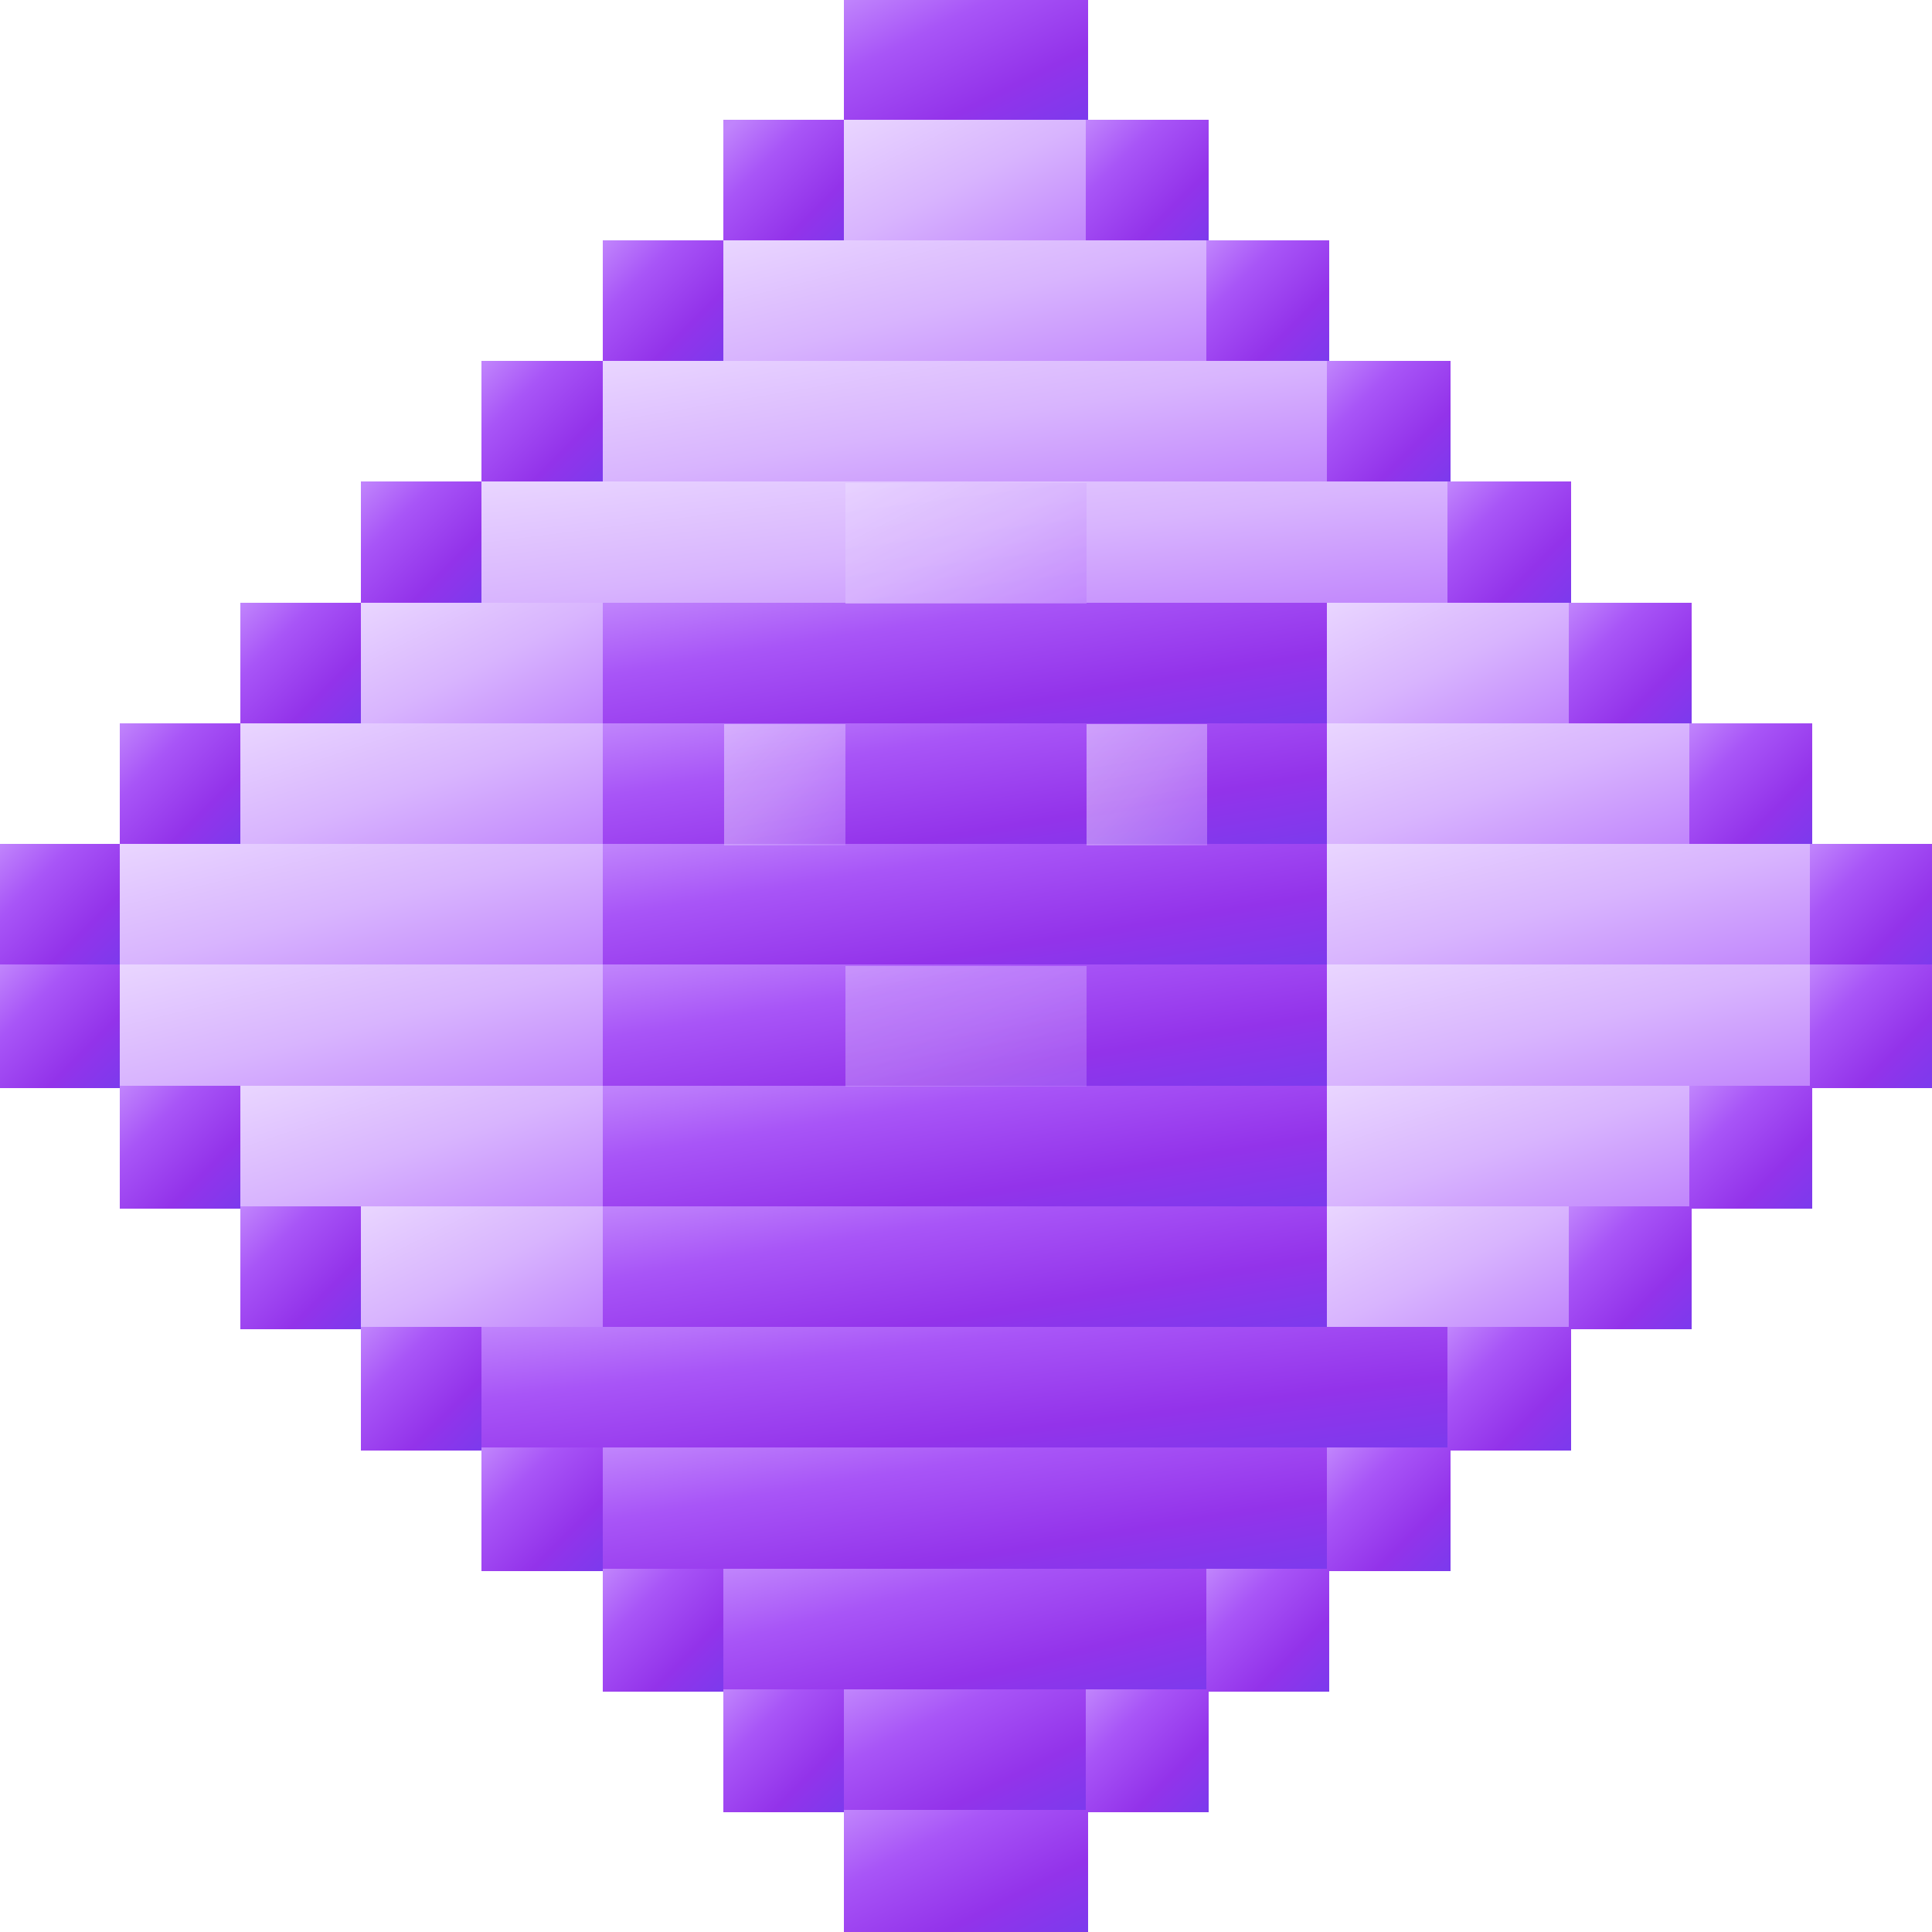
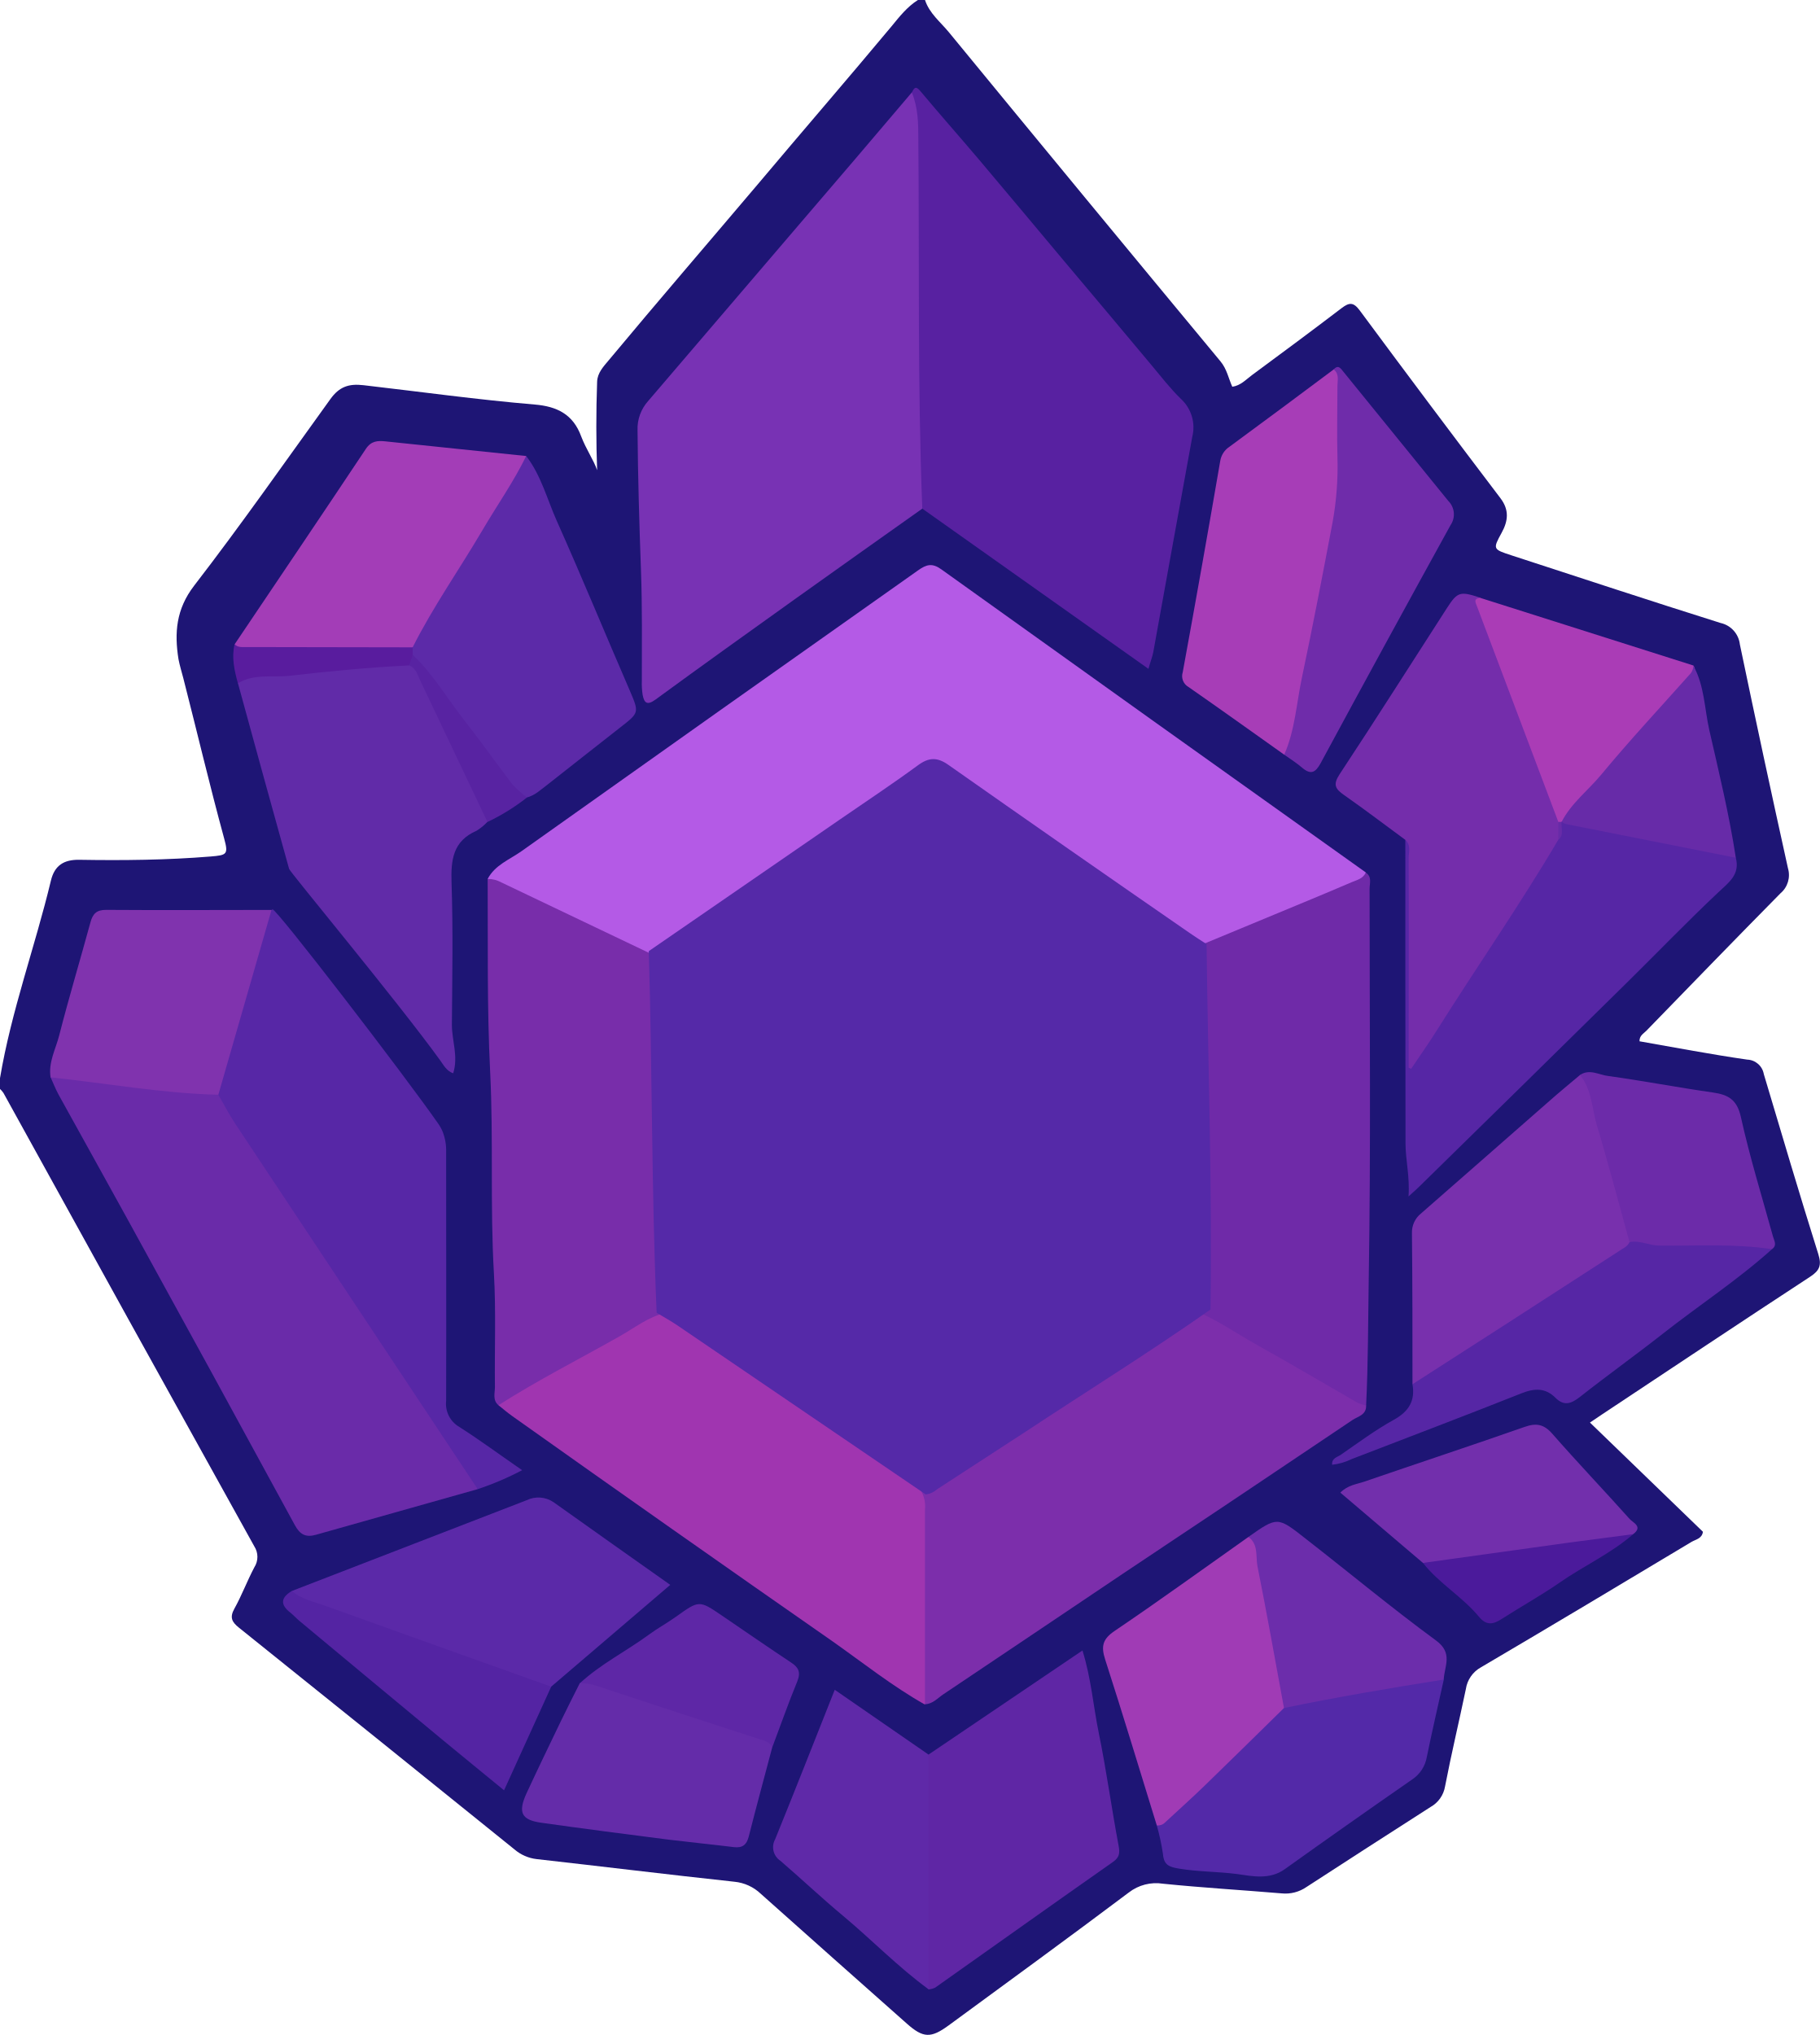
- <svg xmlns="http://www.w3.org/2000/svg" xmlns:xlink="http://www.w3.org/1999/xlink" data-name="Layer 1" viewBox="0 0 16 16" shape-rendering="crispEdges">
+ <svg xmlns="http://www.w3.org/2000/svg" viewBox="0 0 376.42 420.9">
  <defs>
-     <linearGradient id="a" x1="-127.5" y1="22" x2="-126.5" y2="21" gradientTransform="matrix(2 0 0 -1 262 22)" gradientUnits="userSpaceOnUse">
-       <stop offset="0" stop-color="#c084fc" />
-       <stop offset=".3" stop-color="#a855f7" />
-       <stop offset=".7" stop-color="#9333ea" />
-       <stop offset="1" stop-color="#7c3aed" />
-     </linearGradient>
-     <linearGradient id="c" x1="-7.93" y1="21.98" x2="-6.93" y2="20.98" gradientTransform="matrix(1 0 0 -1 14 23)" xlink:href="#a" />
-     <linearGradient id="b" x1="-127.5" y1="22" x2="-126.5" y2="21" gradientTransform="matrix(2 0 0 -1 262 23)" gradientUnits="userSpaceOnUse">
-       <stop offset="0" stop-color="#e9d5ff" />
-       <stop offset=".5" stop-color="#d8b4fe" />
-       <stop offset="1" stop-color="#c084fc" />
-     </linearGradient>
-     <linearGradient id="d" x1="-8.01" y1="21.99" x2="-6.99" y2="20.98" gradientTransform="matrix(1 0 0 -1 17 23)" xlink:href="#a" />
-     <linearGradient id="e" x1="-8" x2="-7" y2="21" gradientTransform="matrix(1 0 0 -1 13 24)" xlink:href="#a" />
-     <linearGradient id="f" x1="-187.25" x2="-186.25" y2="21" gradientTransform="matrix(4 0 0 -1 755 24)" xlink:href="#b" />
-     <linearGradient id="g" x1="-8" x2="-7" y2="21" gradientTransform="matrix(1 0 0 -1 18 24)" xlink:href="#a" />
-     <linearGradient id="h" x1="-8" x2="-7" y2="21" gradientTransform="matrix(1 0 0 -1 12 25)" xlink:href="#a" />
-     <linearGradient id="i" x1="-207.17" x2="-206.17" y2="21" gradientTransform="matrix(6 0 0 -1 1248 25)" xlink:href="#b" />
-     <linearGradient id="j" x1="-8" x2="-7" y2="21" gradientTransform="matrix(1 0 0 -1 19 25)" xlink:href="#a" />
-     <linearGradient id="k" x1="-8" x2="-7" y2="21" gradientTransform="matrix(1 0 0 -1 11 26)" xlink:href="#a" />
-     <linearGradient id="l" x1="-217.13" x2="-216.12" y2="21" gradientTransform="matrix(8 0 0 -1 1741 26)" xlink:href="#b" />
-     <linearGradient id="m" x1="-8" x2="-7" y2="21" gradientTransform="matrix(1 0 0 -1 20 26)" xlink:href="#a" />
-     <linearGradient id="n" x1="-8" x2="-7" y2="21" gradientTransform="matrix(1 0 0 -1 10 27)" xlink:href="#a" />
-     <linearGradient id="o" x2="-126.5" y2="21" gradientTransform="matrix(2 0 0 -1 258 27)" xlink:href="#b" />
-     <linearGradient id="p" x1="-207.17" x2="-206.17" y2="21" gradientTransform="matrix(6 0 0 -1 1248 27)" xlink:href="#a" />
-     <linearGradient id="q" x2="-126.5" y2="21" gradientTransform="matrix(2 0 0 -1 266 27)" xlink:href="#b" />
-     <linearGradient id="r" x1="-8" x2="-7" y2="21" gradientTransform="matrix(1 0 0 -1 21 27)" xlink:href="#a" />
-     <linearGradient id="s" x1="-8" x2="-7" y2="21" gradientTransform="matrix(1 0 0 -1 9 28)" xlink:href="#a" />
-     <linearGradient id="t" x1="-167.33" x2="-166.33" y2="21" gradientTransform="matrix(3 0 0 -1 504 28)" xlink:href="#b" />
-     <linearGradient id="u" x1="-207.17" x2="-206.17" y2="21" gradientTransform="matrix(6 0 0 -1 1248 28)" xlink:href="#a" />
-     <linearGradient id="v" x1="-167.33" x2="-166.33" y2="21" gradientTransform="matrix(3 0 0 -1 513 28)" xlink:href="#b" />
-     <linearGradient id="w" x1="-8" x2="-7" y2="21" gradientTransform="matrix(1 0 0 -1 22 28)" xlink:href="#a" />
-     <linearGradient id="x" x1="-8" x2="-7" y2="21" gradientTransform="matrix(1 0 0 -1 8 29)" xlink:href="#a" />
-     <linearGradient id="y" x1="-187.25" x2="-186.25" y2="21" gradientTransform="matrix(4 0 0 -1 750 29)" xlink:href="#b" />
-     <linearGradient id="z" x1="-207.17" x2="-206.17" y2="21" gradientTransform="matrix(6 0 0 -1 1248 29)" xlink:href="#a" />
-     <linearGradient id="A" x1="-187.25" x2="-186.25" y2="21" gradientTransform="matrix(4 0 0 -1 760 29)" xlink:href="#b" />
-     <linearGradient id="B" x1="-8" x2="-7" y2="21" gradientTransform="matrix(1 0 0 -1 23 29)" xlink:href="#a" />
-     <linearGradient id="C" x1="-8" x2="-7" y2="21" gradientTransform="matrix(1 0 0 -1 8 30)" xlink:href="#a" />
-     <linearGradient id="D" x1="-187.25" x2="-186.25" y2="21" gradientTransform="matrix(4 0 0 -1 750 30)" xlink:href="#b" />
-     <linearGradient id="E" x1="-207.17" x2="-206.17" y2="21" gradientTransform="matrix(6 0 0 -1 1248 30)" xlink:href="#a" />
-     <linearGradient id="F" x1="-187.25" x2="-186.25" y2="21" gradientTransform="matrix(4 0 0 -1 760 30)" xlink:href="#b" />
-     <linearGradient id="G" x1="-8" x2="-7" y2="21" gradientTransform="matrix(1 0 0 -1 23 30)" xlink:href="#a" />
-     <linearGradient id="H" x1="-8" x2="-7" y2="21" gradientTransform="matrix(1 0 0 -1 9 31)" xlink:href="#a" />
-     <linearGradient id="I" x1="-167.33" x2="-166.33" y2="21" gradientTransform="matrix(3 0 0 -1 504 31)" xlink:href="#b" />
-     <linearGradient id="J" x1="-207.17" x2="-206.17" y2="21" gradientTransform="matrix(6 0 0 -1 1248 31)" xlink:href="#a" />
-     <linearGradient id="K" x1="-167.33" x2="-166.33" y2="21" gradientTransform="matrix(3 0 0 -1 513 31)" xlink:href="#b" />
-     <linearGradient id="L" x1="-8" x2="-7" y2="21" gradientTransform="matrix(1 0 0 -1 22 31)" xlink:href="#a" />
-     <linearGradient id="M" x1="-8" x2="-7" y2="21" gradientTransform="matrix(1 0 0 -1 10 32)" xlink:href="#a" />
-     <linearGradient id="N" x2="-126.5" y2="21" gradientTransform="matrix(2 0 0 -1 258 32)" xlink:href="#b" />
-     <linearGradient id="O" x1="-207.17" x2="-206.17" y2="21" gradientTransform="matrix(6 0 0 -1 1248 32)" xlink:href="#a" />
-     <linearGradient id="P" x2="-126.5" y2="21" gradientTransform="matrix(2 0 0 -1 266 32)" xlink:href="#b" />
-     <linearGradient id="Q" x1="-8" x2="-7" y2="21" gradientTransform="matrix(1 0 0 -1 21 32)" xlink:href="#a" />
-     <linearGradient id="R" x1="-8" x2="-7" y2="21" gradientTransform="matrix(1 0 0 -1 11 33)" xlink:href="#a" />
-     <linearGradient id="S" x1="-217.13" x2="-216.13" y2="21" gradientTransform="matrix(8 0 0 -1 1741 33)" xlink:href="#a" />
-     <linearGradient id="T" x1="-8" x2="-7" y2="21" gradientTransform="matrix(1 0 0 -1 20 33)" xlink:href="#a" />
-     <linearGradient id="U" x1="-8" x2="-7" y2="21" gradientTransform="matrix(1 0 0 -1 12 34)" xlink:href="#a" />
-     <linearGradient id="V" x1="-207.17" x2="-206.17" y2="21" gradientTransform="matrix(6 0 0 -1 1248 34)" xlink:href="#a" />
-     <linearGradient id="W" x1="-8" x2="-7" y2="21" gradientTransform="matrix(1 0 0 -1 19 34)" xlink:href="#a" />
-     <linearGradient id="X" x1="-8" x2="-7" y2="21" gradientTransform="matrix(1 0 0 -1 13 35)" xlink:href="#a" />
-     <linearGradient id="Y" x1="-187.25" x2="-186.25" y2="21" gradientTransform="matrix(4 0 0 -1 755 35)" xlink:href="#a" />
-     <linearGradient id="Z" x1="-8" x2="-7" y2="21" gradientTransform="matrix(1 0 0 -1 18 35)" xlink:href="#a" />
-     <linearGradient id="aa" x1="-8" x2="-7" y2="21" gradientTransform="matrix(1 0 0 -1 14 36)" xlink:href="#a" />
-     <linearGradient id="ab" x2="-126.5" y2="21" gradientTransform="matrix(2 0 0 -1 262 36)" xlink:href="#a" />
-     <linearGradient id="ac" x1="-8" x2="-7" y2="21" gradientTransform="matrix(1 0 0 -1 17 36)" xlink:href="#a" />
-     <linearGradient id="ad" x2="-126.5" y2="21" gradientTransform="matrix(2 0 0 -1 262 37)" xlink:href="#a" />
-     <linearGradient id="ae" x2="-126.5" y2="21" gradientTransform="matrix(2 0 0 -1 262 26)" xlink:href="#b" />
-     <linearGradient id="af" x1="-8" x2="-7" y2="21" gradientTransform="matrix(1 0 0 -1 14 28)" xlink:href="#b" />
-     <linearGradient id="ag" x1="-8" x2="-7" y2="21" gradientTransform="matrix(1 0 0 -1 17 28)" xlink:href="#b" />
-     <linearGradient id="ah" x2="-126.5" y2="21" gradientTransform="matrix(2 0 0 -1 262 30)" xlink:href="#b" />
+     <style>.cls-1{fill:#1e1575;}.cls-2{fill:#b45ae6;}.cls-3{fill:#7832b4;}.cls-4{fill:#5821a1;}.cls-5{fill:#6f2aa8;}.cls-6{fill:#7c2eab;}.cls-7{fill:#6a2ba9;}.cls-8{fill:#782daa;}.cls-9{fill:#a035b0;}.cls-10{fill:#5727a6;}.cls-11{fill:#612ba8;}.cls-12{fill:#742dab;}.cls-13{fill:#5626a5;}.cls-14{fill:#5f26a5;}.cls-15{fill:#5c2aa8;}.cls-16{fill:#a73db7;}.cls-17{fill:#5b29a8;}.cls-18{fill:#7830ad;}.cls-19{fill:#a33db7;}.cls-20{fill:#8033ae;}.cls-21{fill:#5329a8;}.cls-22{fill:#a03bb5;}.cls-23{fill:#6f2caa;}.cls-24{fill:#5f29a8;}.cls-25{fill:#642ca9;}.cls-26{fill:#722fac;}.cls-27{fill:#6c2ba9;}.cls-28{fill:#aa3cb6;}.cls-29{fill:#6c2dab;}.cls-30{fill:#5424a3;}.cls-31{fill:#672ba8;}.cls-32{fill:#5e27a6;}.cls-33{fill:#4b1a9b;}.cls-34{fill:#5823a2;}.cls-35{fill:#5529a8;}.cls-36{fill:#591c9e;}</style>
  </defs>
-   <rect x="6.99" y="-0.01" width="2.02" height="1.02" style="fill:url(#a)" />
-   <rect x="5.99" y="0.99" width="1.02" height="1.02" style="fill:url(#c)" />
-   <rect x="6.99" y="0.99" width="2.02" height="1.02" style="fill:url(#b)" />
-   <rect x="8.99" y="0.99" width="1.02" height="1.02" style="fill:url(#d)" />
-   <rect x="4.99" y="1.99" width="1.02" height="1.02" style="fill:url(#e)" />
-   <rect x="5.99" y="1.99" width="4.02" height="1.02" style="fill:url(#f)" />
-   <rect x="9.99" y="1.99" width="1.02" height="1.02" style="fill:url(#g)" />
-   <rect x="3.99" y="2.99" width="1.02" height="1.02" style="fill:url(#h)" />
-   <rect x="4.99" y="2.99" width="6.02" height="1.02" style="fill:url(#i)" />
-   <rect x="10.99" y="2.99" width="1.02" height="1.02" style="fill:url(#j)" />
-   <rect x="2.99" y="3.99" width="1.02" height="1.02" style="fill:url(#k)" />
-   <rect x="3.99" y="3.99" width="8.02" height="1.02" style="fill:url(#l)" />
-   <rect x="11.99" y="3.99" width="1.02" height="1.02" style="fill:url(#m)" />
-   <rect x="1.99" y="4.99" width="1.02" height="1.02" style="fill:url(#n)" />
-   <rect x="2.99" y="4.99" width="2.02" height="1.02" style="fill:url(#o)" />
-   <rect x="4.99" y="4.99" width="6.02" height="1.02" style="fill:url(#p)" />
-   <rect x="10.99" y="4.99" width="2.02" height="1.02" style="fill:url(#q)" />
-   <rect x="12.99" y="4.99" width="1.02" height="1.02" style="fill:url(#r)" />
-   <rect x="0.99" y="5.99" width="1.02" height="1.02" style="fill:url(#s)" />
-   <rect x="1.99" y="5.99" width="3.02" height="1.02" style="fill:url(#t)" />
-   <rect x="4.99" y="5.99" width="6.02" height="1.02" style="fill:url(#u)" />
-   <rect x="10.99" y="5.99" width="3.02" height="1.02" style="fill:url(#v)" />
-   <rect x="13.99" y="5.99" width="1.02" height="1.02" style="fill:url(#w)" />
-   <rect x="-0.01" y="6.99" width="1.02" height="1.02" style="fill:url(#x)" />
-   <rect x="0.99" y="6.99" width="4.02" height="1.02" style="fill:url(#y)" />
-   <rect x="4.99" y="6.99" width="6.02" height="1.02" style="fill:url(#z)" />
-   <rect x="10.99" y="6.99" width="4.02" height="1.02" style="fill:url(#A)" />
-   <rect x="14.99" y="6.99" width="1.02" height="1.02" style="fill:url(#B)" />
-   <rect x="-0.01" y="7.99" width="1.02" height="1.02" style="fill:url(#C)" />
-   <rect x="0.99" y="7.99" width="4.02" height="1.02" style="fill:url(#D)" />
-   <rect x="4.99" y="7.99" width="6.02" height="1.02" style="fill:url(#E)" />
-   <rect x="10.99" y="7.99" width="4.02" height="1.02" style="fill:url(#F)" />
-   <rect x="14.99" y="7.99" width="1.02" height="1.02" style="fill:url(#G)" />
-   <rect x="0.99" y="8.99" width="1.02" height="1.02" style="fill:url(#H)" />
-   <rect x="1.99" y="8.99" width="3.02" height="1.02" style="fill:url(#I)" />
-   <rect x="4.99" y="8.99" width="6.02" height="1.02" style="fill:url(#J)" />
-   <rect x="10.99" y="8.99" width="3.02" height="1.02" style="fill:url(#K)" />
-   <rect x="13.99" y="8.99" width="1.02" height="1.02" style="fill:url(#L)" />
-   <rect x="1.99" y="9.99" width="1.02" height="1.02" style="fill:url(#M)" />
-   <rect x="2.99" y="9.99" width="2.02" height="1.02" style="fill:url(#N)" />
-   <rect x="4.99" y="9.99" width="6.02" height="1.02" style="fill:url(#O)" />
-   <rect x="10.99" y="9.99" width="2.02" height="1.02" style="fill:url(#P)" />
-   <rect x="12.99" y="9.99" width="1.02" height="1.02" style="fill:url(#Q)" />
-   <rect x="2.99" y="10.99" width="1.02" height="1.02" style="fill:url(#R)" />
-   <rect x="3.99" y="10.99" width="8.02" height="1.02" style="fill:url(#S)" />
-   <rect x="11.99" y="10.99" width="1.02" height="1.02" style="fill:url(#T)" />
-   <rect x="3.99" y="11.99" width="1.02" height="1.02" style="fill:url(#U)" />
-   <rect x="4.99" y="11.99" width="6.02" height="1.02" style="fill:url(#V)" />
-   <rect x="10.99" y="11.99" width="1.02" height="1.02" style="fill:url(#W)" />
-   <rect x="4.99" y="12.99" width="1.02" height="1.02" style="fill:url(#X)" />
-   <rect x="5.99" y="12.99" width="4.02" height="1.02" style="fill:url(#Y)" />
-   <rect x="9.99" y="12.99" width="1.02" height="1.02" style="fill:url(#Z)" />
-   <rect x="5.99" y="13.99" width="1.02" height="1.02" style="fill:url(#aa)" />
-   <rect x="6.99" y="13.99" width="2.02" height="1.02" style="fill:url(#ab)" />
-   <rect x="8.99" y="13.99" width="1.02" height="1.02" style="fill:url(#ac)" />
-   <rect x="6.99" y="14.99" width="2.02" height="1.02" style="fill:url(#ad)" />
-   <rect x="7" y="4" width="2" height="1" style="isolation:isolate;opacity:.8;fill:url(#ae)" />
-   <rect x="6" y="6" width="1" height="1" style="isolation:isolate;opacity:.6;fill:url(#af)" />
-   <rect x="9" y="6" width="1" height="1" style="isolation:isolate;opacity:.6;fill:url(#ag)" />
-   <rect x="7" y="8" width="2" height="1" style="isolation:isolate;opacity:.4;fill:url(#ah)" />
+   <g id="Layer_2" data-name="Layer 2">
+     <g id="Layer_1-2" data-name="Layer 1">
+       <path class="cls-1" d="M191.33,0c.9,2.77,3.19,4.54,4.94,6.67q28,34.1,56.17,68.06c1.34,1.61,1.65,3.5,2.45,5.26,1.73-.24,2.83-1.49,4.09-2.42,6.21-4.58,12.41-9.18,18.55-13.86,1.57-1.19,2.43-1.24,3.73.51q14.44,19.52,29.11,38.84c1.83,2.42,1.59,4.67.23,7.14-1.85,3.37-1.8,3.41,2,4.65,14.42,4.7,28.82,9.45,43.28,14a5.13,5.13,0,0,1,4,4.44q4.83,23.18,9.95,46.3a4.94,4.94,0,0,1-1.55,5.17c-9.3,9.42-18.51,18.93-27.74,28.43-.56.58-1.46,1-1.42,2.18,7.41,1.29,14.82,2.72,22.28,3.79a3.62,3.62,0,0,1,3.43,3c3.71,12.42,7.38,24.86,11.27,37.22.73,2.33.28,3.4-1.69,4.69-14.35,9.39-28.61,18.9-42.9,28.38-.79.52-1.57,1.06-2.64,1.78l23.37,22.59c-.21,1.43-1.5,1.58-2.36,2.09-14.49,8.69-29,17.38-43.54,25.93a6.18,6.18,0,0,0-3.14,4.52c-1.4,6.71-3,13.38-4.3,20.11a6,6,0,0,1-3,4.27Q283,382,270.25,390.28a7.66,7.66,0,0,1-5.14,1.33c-8.18-.69-16.37-1.17-24.54-2a9.2,9.2,0,0,0-7.09,1.82c-12.33,9.27-24.82,18.35-37.27,27.49-3.67,2.69-5.26,2.62-8.62-.36q-15.14-13.41-30.22-26.86a9.18,9.18,0,0,0-5.47-2.5c-13.64-1.47-27.26-3.15-40.89-4.68a8.51,8.51,0,0,1-4.59-2q-28.48-23-57-45.87c-1.5-1.2-1.93-2.14-.94-3.93C50,330,51.11,327,52.6,324.18a4,4,0,0,0,0-4.35Q26.58,273,.71,226.05a5,5,0,0,0-.71-.82V223c2.34-13.93,7.25-27.18,10.53-40.86.75-3.13,2.67-4.36,5.86-4.31,9.07.15,18.13.06,27.18-.68,3.36-.28,3.7-.42,2.8-3.71-3-11-5.62-22.11-8.45-33.16-.34-1.3-.74-2.6-1-3.93-.87-5.46-.5-10.34,3.21-15.18C49.87,108.54,59,95.48,68.34,82.54c1.82-2.53,3.77-3.23,6.85-2.87,11.8,1.36,23.57,3,35.42,4,4.56.38,7.93,2,9.6,6.58,1,2.64,2.64,5,3.3,7-.21-5.63-.23-12,0-18.31.07-1.84,1.32-3.13,2.42-4.45C136.15,62.22,146.55,50.15,156.84,38,166,27.11,175.31,16.35,184.42,5.43c1.64-2,3.2-4,5.44-5.43Z" />
+       <path class="cls-2" d="M100.87,181.79c1.51-2.89,4.54-4,7-5.74q41-29.13,82.05-58.1c1.72-1.22,2.91-1.54,4.79-.19q43.86,31.42,87.8,62.69c.28,1.64-1,2.13-2.09,2.6-10.8,4.68-21.61,9.33-32.51,13.76a4.61,4.61,0,0,1-1.8.34c-4.42-1.43-7.69-4.7-11.35-7.3Q215.27,176,196,161.91c-2.76-2-4.74-2.19-7.72,0-16.18,11.68-32.55,23.11-48.8,34.69a8.28,8.28,0,0,1-3.57,1.8c-4.49-1-8.27-3.61-12.35-5.51C115.94,189.31,108,186.28,100.87,181.79Z" />
+       <path class="cls-3" d="M190.77,105.2c-8.77,6.23-17.56,12.43-26.31,18.69-9.65,6.9-19.3,13.8-28.87,20.8-1.74,1.27-2.35.72-2.67-1a15.86,15.86,0,0,1-.16-2.93c0-7.6.1-15.21-.18-22.8-.35-9.67-.64-19.33-.71-29a8.58,8.58,0,0,1,2.18-6q15.62-18.26,31.24-36.52Q177,32.81,188.6,19.12c1.65.23,1.66,1.62,1.8,2.76a79.45,79.45,0,0,1,.86,10.23c0,16.16,0,32.31,0,48.47,0,6.6,1.2,13.16.74,19.78C191.85,102,192.18,103.84,190.77,105.2Z" />
+       <path class="cls-4" d="M190.77,105.2c-1-25.5-.59-51-.82-76.52,0-3.15-.06-6.49-1.35-9.56.45-.84.75-1.5,1.75-.3,4,4.78,8.13,9.44,12.15,14.19,5.83,6.89,11.6,13.83,17.4,20.74Q229,64.54,238,75.31c2.05,2.43,4,5,6.25,7.18a8,8,0,0,1,2.36,7.87c-2.72,14.83-5.36,29.67-8.06,44.51-.19,1-.61,2-1,3.47Z" />
+       <path class="cls-5" d="M245.77,196.55l25.7-10.66c2.7-1.13,5.4-2.26,8.1-3.42,1.1-.47,2.38-.72,2.92-2,1.34.86.8,2.22.8,3.36,0,27,.27,53.94-.18,80.9-.14,8.67-.11,17.36-.54,26-1.27.94-2.35.14-3.37-.46-10.09-6-20.37-11.67-30.52-17.58-1.26-.73-2.63-1.39-3-3-.66-5.25-.39-10.53-.28-15.78.36-17.14-.73-34.25-.75-51.39C244.63,200.49,244.18,198.31,245.77,196.55Z" />
+       <path class="cls-6" d="M246.54,270.88c4.82,1.78,9,4.81,13.43,7.28,7,3.89,13.91,8,20.87,12a8.72,8.72,0,0,0,1.73.54c.08,1.95-1.7,2.26-2.82,3q-23.56,15.86-47.21,31.6c-12.49,8.37-24.93,16.79-37.43,25.14-1.18.79-2.18,2-3.79,2.05-1.21-1.73-1.14-3.7-1.14-5.67,0-12.37.08-24.75-.09-37.12,0-1.76,1.35-2.49,2.56-3.31q25.14-17,50.26-34C244,271.71,245.05,270.76,246.54,270.88Z" />
+       <path class="cls-7" d="M98.81,308q-16.71,4.71-33.43,9.43c-2.11.6-3.32,0-4.4-2q-17.25-31.72-34.66-63.36c-4.71-8.57-9.48-17.1-14.2-25.66-.64-1.17-1.12-2.43-1.68-3.65,2.21-1.31,4.56-.46,6.78-.23,9,1,18,2.17,27,3,1.57.38,2.37,1.64,3.16,2.87,15.46,23.93,31.59,47.42,47.2,71.25C96.22,302.33,98.56,304.68,98.81,308Z" />
+       <path class="cls-8" d="M100.87,181.79a5.67,5.67,0,0,1,2.81.71q16.21,7.75,32.44,15.48c1.46,1.5,1.12,3.42,1.17,5.22.47,17.25,1,34.51.8,51.77-.06,5.12,1.27,10.23.4,15.37a4,4,0,0,1-2.34,2.62c-10,5.48-20,11.19-29.95,16.74a7.65,7.65,0,0,1-3.1.94c-1.26-1.06-.72-2.51-.73-3.79-.09-7.84.24-15.71-.21-23.53-.8-13.84-.08-27.69-.77-41.5C100.72,208.47,100.94,195.13,100.87,181.79Z" />
+       <path class="cls-9" d="M103.1,290.64c8.13-5.19,16.74-9.54,25.13-14.29,3.06-1.73,5.89-4,9.43-4.81,2-.47,3.21.93,4.56,1.89,15.19,10.77,30.46,21.43,45.7,32.14,1.08.76,2.38,1.35,2.64,2.87a6.54,6.54,0,0,1,.76,3.88q0,20.12,0,40.24c-6.72-3.79-12.75-8.59-19-13Q139,316.35,106,292.92C105,292.22,104.05,291.4,103.1,290.64Z" />
+       <path class="cls-10" d="M98.81,308q-25.09-37.8-50.17-75.61c-1.28-1.93-2.34-4-3.5-6-1.08-1.71-.19-3.35.3-4.92,3-9.68,5.54-19.5,8.5-29.19.47-1.53.89-3.06,2.22-4.12,0,.08,0,.11,0,.12s.18-.18.2-.2c.57-.48,27.3,34.29,34.28,44.32a8.82,8.82,0,0,1,.93,1.69,10.57,10.57,0,0,1,.71,4.15c0,17.16.05,34.32,0,51.49A5.53,5.53,0,0,0,95,295.13c4.3,2.74,8.4,5.78,13,8.95A60.84,60.84,0,0,1,98.81,308Z" />
+       <path class="cls-11" d="M100.81,170a11,11,0,0,1-2.25,1.83c-4.87,2.13-5.32,6-5.16,10.77.33,9.78.14,19.59.07,29.39,0,3.26,1.37,6.47.27,10-1.39-.48-2-1.73-2.72-2.71-8.66-12-31-38.84-31.22-39.56q-5.34-19.2-10.59-38.43c.3-1.93,2-2.11,3.32-2.2,10.43-.69,20.79-2.25,31.25-2.41a4.7,4.7,0,0,1,3.54,2.85q6.81,14.1,13.38,28.33A2.57,2.57,0,0,1,100.81,170Z" />
+       <path class="cls-12" d="M290.68,173.71c-4.22-3.1-8.39-6.27-12.67-9.27-1.81-1.26-2.35-2.14-.92-4.31,7.52-11.38,14.81-22.92,22.21-34.38,2.17-3.37,2.72-3.5,6.86-2.13,3.21,10.43,7.52,20.46,11.18,30.74,1.89,5.3,4.19,10.46,5.79,15.88a10.7,10.7,0,0,1-.06,3.57c-1.81,5.3-5.48,9.52-8.43,14.14-6.46,10.1-12.84,20.26-19.54,30.2-.92,1.35-1.55,3.11-3.55,3.44-.92-1.26-.47-2.64-.47-3.92,0-13.46,0-26.92-.05-40.38C291,176.1,291.41,174.84,290.68,173.71Z" />
+       <path class="cls-13" d="M290.68,173.71c1.23,1.09.69,2.53.69,3.81.05,13.25,0,26.5,0,39.75v3.56l.52.22c1.74-2.59,3.55-5.14,5.2-7.77,8.32-13.25,17.27-26.08,25.21-39.56.81-1.14,0-2.53.58-3.71a1.87,1.87,0,0,1,1.09-.36c10.83,1.6,21.47,4.19,32.21,6.22a5.1,5.1,0,0,1,2.85,1.51c.94,3.51-1.44,5.13-3.65,7.22-6.5,6.12-12.7,12.57-19.07,18.84q-21.31,21-42.69,41.93c-.51.51-1.06,1-2.28,2.09.29-4.13-.61-7.49-.62-10.93Q290.67,205.12,290.68,173.71Z" />
+       <path class="cls-14" d="M192.06,362.9l31.84-21.53c1.8,5.77,2.23,11.45,3.36,17,1.59,7.74,2.65,15.59,4.11,23.36.29,1.55.2,2.41-1.15,3.37-12.29,8.62-24.52,17.33-36.78,26a4.33,4.33,0,0,1-1.38.38,9.11,9.11,0,0,1-1.18-5.27c0-12.81,0-25.63,0-38.44C190.91,366.05,190.69,364.27,192.06,362.9Z" />
+       <path class="cls-15" d="M108.84,94.32c3.09,4,4.32,8.93,6.34,13.45,5.18,11.59,10,23.33,15.06,35,2,4.67,2,4.61-2,7.73-5,3.89-10,7.88-15,11.79-1.34,1-2.59,2.24-4.31,2.67-2.12.29-3-1.37-4-2.67-6.7-8.92-13.5-17.76-20-26.79a3.83,3.83,0,0,1-.3-1.6c1.26-4.29,4.08-7.75,6.33-11.5,4.89-8.18,10-16.23,14.88-24.42A11.74,11.74,0,0,1,108.84,94.32Z" />
+       <path class="cls-16" d="M265.63,156.09c-6.59-4.68-13.17-9.39-19.8-14a2.59,2.59,0,0,1-1.19-3.06q4-21.83,7.76-43.71a4.33,4.33,0,0,1,1.92-2.93q10.81-7.95,21.57-16c2.35.63,1.8,2.67,1.84,4.2.26,12,.14,24-2.47,35.81s-4.75,23.53-7.15,35.29C267.78,153.36,268,155.51,265.63,156.09Z" />
+       <path class="cls-17" d="M60.37,329.06q24.27-9.39,48.54-18.76a5.56,5.56,0,0,1,5.59.4c8,5.72,16.11,11.41,24.14,17.1L114,348.86c-1.66.62-3.14-.13-4.61-.67C95.24,343,81,338.1,66.85,333,64.51,332.14,61.43,332.15,60.37,329.06Z" />
+       <path class="cls-18" d="M292.16,286.3c0-10.4,0-20.8-.11-31.21a5,5,0,0,1,1.88-4.11c8.93-7.79,17.82-15.63,26.74-23.43,2-1.77,4.08-3.47,6.13-5.2,1.49-.17,1.91,1,2.17,2,2.88,10.7,6.5,21.19,8.79,32-.28,1.94-1.82,2.8-3.26,3.71-12.75,8.13-25.35,16.52-38.08,24.68C295.15,285.6,294,287,292.16,286.3Z" />
+       <path class="cls-19" d="M108.84,94.32c-2.62,5.37-6.07,10.25-9.08,15.39C95,117.8,89.58,125.49,85.35,133.89a5.54,5.54,0,0,1-4.09,1.23c-9.51,0-19,.08-28.52,0-1.54,0-3.57.48-4.22-1.84,9.06-13.47,18.16-26.92,27.15-40.43,1.11-1.68,2.46-1.73,4.08-1.56Z" />
+       <path class="cls-20" d="M56.16,188.2l-11,38.23c-11.66-.29-23.14-2.38-34.7-3.6-.49-3.12,1.07-5.85,1.79-8.7,2-7.82,4.33-15.55,6.45-23.33.48-1.79,1.26-2.63,3.27-2.61C33.35,188.27,44.76,188.21,56.16,188.2Z" />
+       <path class="cls-21" d="M298.64,347.38c-1.18,5.34-2.42,10.66-3.51,16a7,7,0,0,1-3.08,4.7q-13.21,9.16-26.3,18.52c-3.15,2.25-6.68,1.46-9.93,1-4-.51-8-.45-12-1.12-2-.34-3.08-.73-3.27-3a45.49,45.49,0,0,0-1.3-6c8.62-7.75,16.55-16.21,24.93-24.21a6.37,6.37,0,0,1,1.86-1.17c9.75-2.19,19.63-3.64,29.47-5.35A3.39,3.39,0,0,1,298.64,347.38Z" />
+       <path class="cls-22" d="M265.58,353.27c-5.46,5.35-10.9,10.73-16.4,16.05-2.69,2.61-5.5,5.11-8.25,7.67a2,2,0,0,1-1.66.55c-3.54-11.44-7-22.92-10.68-34.32-.88-2.73-.52-4.23,2-5.92,9.33-6.31,18.45-12.93,27.65-19.42,1.84,0,2.12,1.47,2.37,2.73,2,9.83,3.63,19.71,5.53,29.54A3.35,3.35,0,0,1,265.58,353.27Z" />
+       <path class="cls-23" d="M265.63,156.09c2.23-5.06,2.53-10.57,3.65-15.88,2.26-10.71,4.33-21.46,6.36-32.22a64.51,64.51,0,0,0,1-13.47c-.13-4.9,0-9.8,0-14.7,0-1.17.42-2.49-.78-3.4.94-1.08,1.47-.21,2,.45q10.86,13.36,21.72,26.75a3.92,3.92,0,0,1,.45,5q-13.56,24.6-26.91,49.31c-1,1.79-1.93,2.38-3.67.95C268.27,157.85,266.92,157,265.63,156.09Z" />
+       <path class="cls-13" d="M292.16,286.3Q302,280,311.84,273.65c7.78-5,15.55-10.07,23.34-15.08.72-.47,1.51-.82,1.87-1.66a3.71,3.71,0,0,1,3.09-.85c6.22.8,12.48.21,18.71.45,2.66.11,5.42,0,7.67,1.86-7.09,6.37-15.08,11.59-22.55,17.46-5.66,4.45-11.52,8.64-17.18,13.1-1.81,1.42-3.29,1.94-5.06.17-2.07-2.06-4.28-2-7-.93-11.69,4.65-23.46,9.1-35.19,13.63a12.11,12.11,0,0,1-4,1.16c-.12-1.34,1.05-1.59,1.7-2,3.62-2.5,7.17-5.15,11-7.27C291.43,291.93,292.75,289.73,292.16,286.3Z" />
+       <path class="cls-24" d="M192.06,362.9v48.54c-6.31-4.61-11.75-10.24-17.73-15.23-4.41-3.67-8.58-7.62-12.92-11.35a3.37,3.37,0,0,1-1.08-4.44c4.13-10.15,8.13-20.35,12.33-30.92Z" />
+       <path class="cls-25" d="M159.72,361.45c-1.62,6.13-3.29,12.24-4.84,18.38-.45,1.76-1.33,2.43-3.1,2.21-4.48-.55-9-1-13.44-1.54-8.81-1.13-17.63-2.26-26.43-3.51-4.09-.58-4.8-2.14-3-6.09,2.32-5,4.71-9.95,7.1-14.91,1.26-2.63,2.6-5.22,3.9-7.83,1.5-1.08,3-.61,4.56-.12,10.84,3.47,21.53,7.37,32.43,10.63C158.27,359.07,159.93,359.4,159.72,361.45Z" />
+       <path class="cls-26" d="M294.33,323.26l-17.09-14.54c1.56-1.57,3.32-1.72,4.86-2.24,11.08-3.81,22.2-7.48,33.25-11.35,2.43-.86,4-.56,5.73,1.41,5.25,6,10.72,11.72,16,17.63.7.78,2.81,1.58.73,3.14-6.14,2.75-12.85,2.6-19.31,3.69s-12.8,1.87-19.2,2.79A7.81,7.81,0,0,1,294.33,323.26Z" />
+       <path class="cls-27" d="M366.52,258.37c-7.75-1.19-15.56-.65-23.34-.75-2.08,0-4-1.13-6.13-.71-2.24-8.1-4.36-16.24-6.79-24.29-1-3.45-1-7.3-3.46-10.27,2-1.36,4,0,5.87.2,7.23,1,14.4,2.38,21.62,3.41,3.2.46,5,1.47,5.8,5.08,1.84,8.32,4.37,16.49,6.64,24.71C367,256.67,367.62,257.58,366.52,258.37Z" />
+       <path class="cls-28" d="M322.33,170q-8.4-22.28-16.81-44.55c-.32-.83-.82-1.64.64-1.8l44.12,14c.79,1.4-.17,2.33-.95,3.22-8.24,9.39-16.41,18.84-24.82,28.07a3.62,3.62,0,0,1-1.49,1h0C322.78,170.37,322.55,170.35,322.33,170Z" />
+       <path class="cls-29" d="M265.58,353.27c-1.8-9.77-3.53-19.56-5.48-29.31-.4-2,.25-4.53-1.87-6.08,6-4.21,6-4.22,11.81.35,9,7,17.81,14.34,27,21.08,3.56,2.6,1.73,5.27,1.58,8.07C287.58,349.14,276.54,351,265.58,353.27Z" />
+       <path class="cls-30" d="M60.37,329.06c2,1.72,4.55,2.21,6.92,3.07q23.34,8.4,46.72,16.73l-9.75,21.43c-4.38-3.6-8.49-6.93-12.57-10.31Q76.8,347.64,61.93,335.25c-.66-.55-1.23-1.2-1.9-1.73C57.89,331.85,58.12,330.39,60.37,329.06Z" />
+       <path class="cls-31" d="M323,170c2-3.89,5.49-6.51,8.21-9.79,5.83-7.05,12.08-13.74,18.17-20.58a2.74,2.74,0,0,0,.88-1.94c2.3,4.13,2.29,8.84,3.29,13.29,2,8.77,4.13,17.52,5.49,26.43L324,170.46A4,4,0,0,1,323,170Z" />
+       <path class="cls-32" d="M159.72,361.45c-.46-1.19-1.54-1.38-2.6-1.73q-16.81-5.43-33.6-11a9.76,9.76,0,0,0-3.57-.58c4.33-4,9.62-6.63,14.33-10.09,1.77-1.3,3.72-2.36,5.51-3.64,4.83-3.45,4.81-3.48,9.55-.25s9.47,6.5,14.26,9.68c1.55,1,2.09,2,1.31,3.93C163.05,352.29,161.44,356.89,159.72,361.45Z" />
+       <path class="cls-33" d="M294.33,323.26q15.09-2.1,30.2-4.2c4.43-.6,8.86-1.16,13.29-1.75-4.6,4-10.21,6.54-15.19,10-3.9,2.7-8.06,5-12.06,7.57-1.74,1.11-3.12,1.38-4.67-.5C302.48,330.25,297.67,327.51,294.33,323.26Z" />
+       <path class="cls-34" d="M85.37,135.42c4.34,4.14,7.32,9.35,11,14,3.31,4.2,6.38,8.6,9.64,12.84a21.81,21.81,0,0,0,3,2.68,42.9,42.9,0,0,1-8.18,5.07q-6.94-14.61-13.9-29.23c-.57-1.18-.88-2.58-2.29-3.16C84.16,136.65,84.61,136,85.37,135.42Z" />
+       <path class="cls-35" d="M191.49,309.1q-25.71-17.48-51.42-35c-1.37-.93-2.83-1.72-4.25-2.58-1.06-24.92-.89-49.87-1.62-74.8l39.43-27.16c5.42-3.74,10.93-7.38,16.23-11.27,2.29-1.68,4-1.71,6.32-.08q24.87,17.48,49.89,34.76c1.14.8,2.33,1.54,3.5,2.3.29,25.2,1.19,50.38.81,75.58C237.92,279.59,225,287.63,212.32,296c-6.14,4-12.31,8-18.45,12A4.41,4.41,0,0,1,191.49,309.1Z" />
+       <path class="cls-36" d="M85.37,135.42l-.75,2.21c-8.27.4-16.5,1.2-24.73,2.14-3.58.4-7.34-.49-10.68,1.56-.73-2.65-1.34-5.32-.69-8.09.67.71,1.55.59,2.4.59l34.43.06Z" />
+       <path class="cls-31" d="M322.33,170H323c-.14,1.26.57,2.68-.68,3.74Z" />
+     </g>
+   </g>
</svg>
